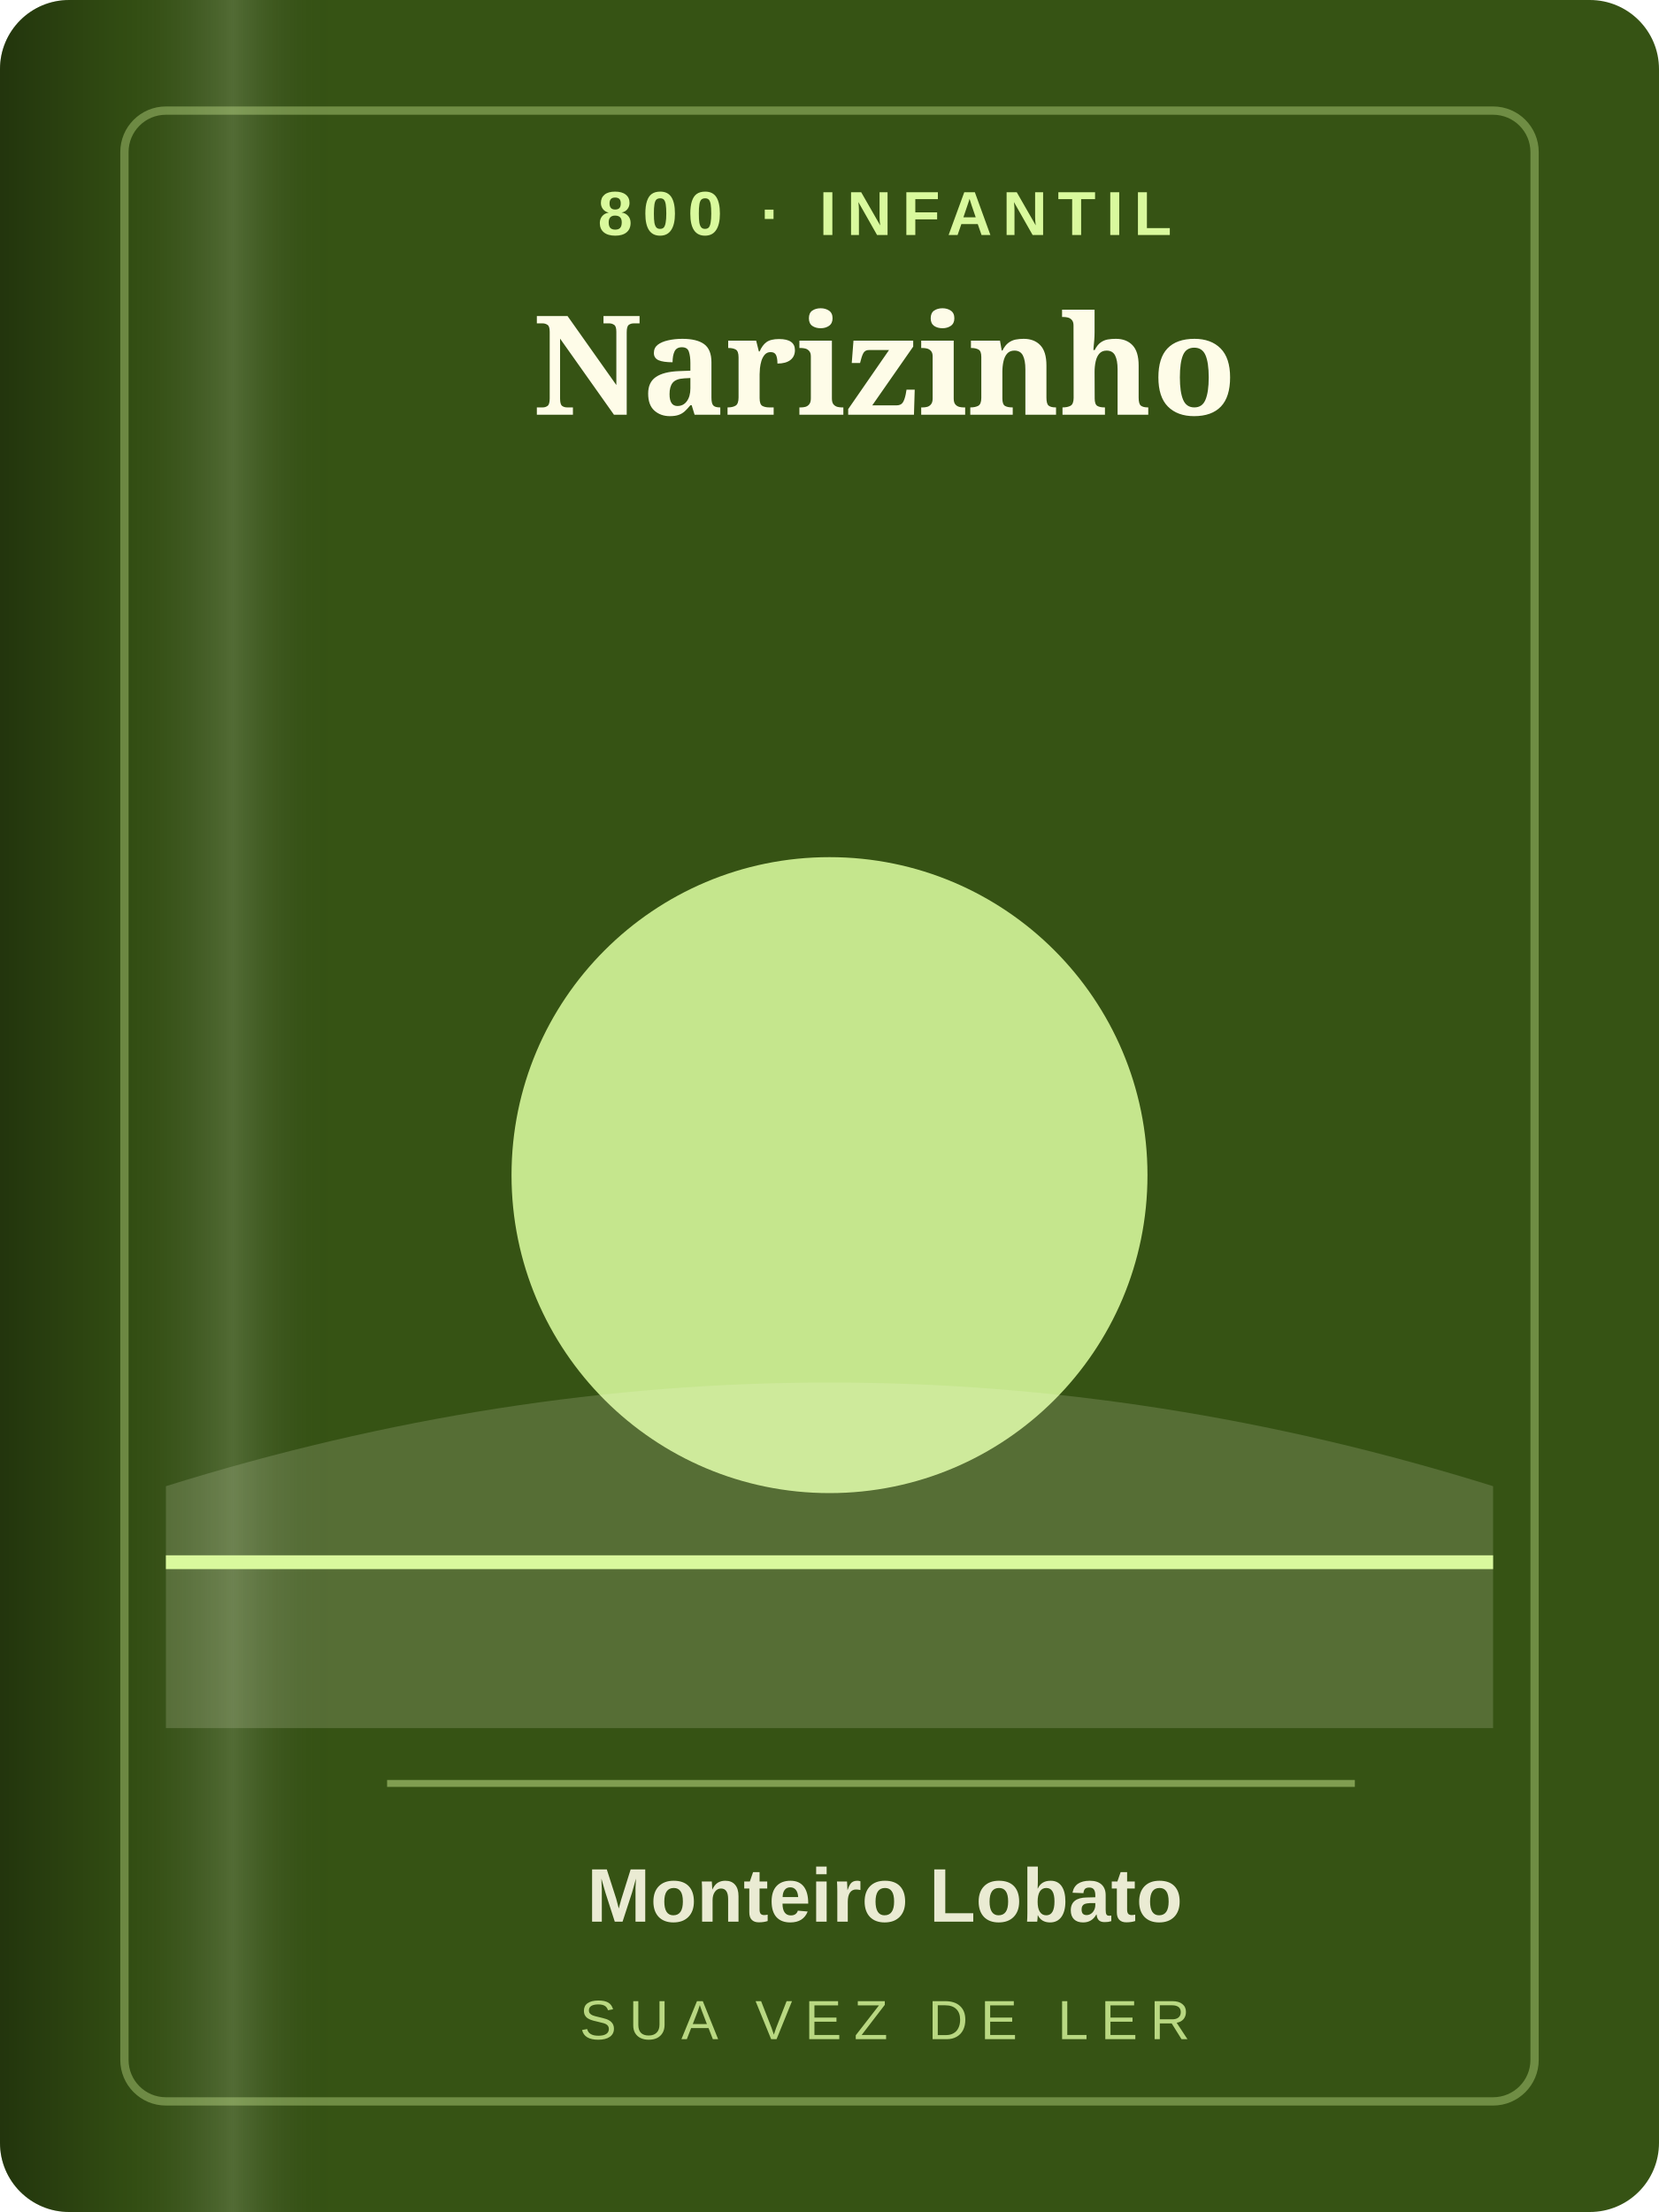
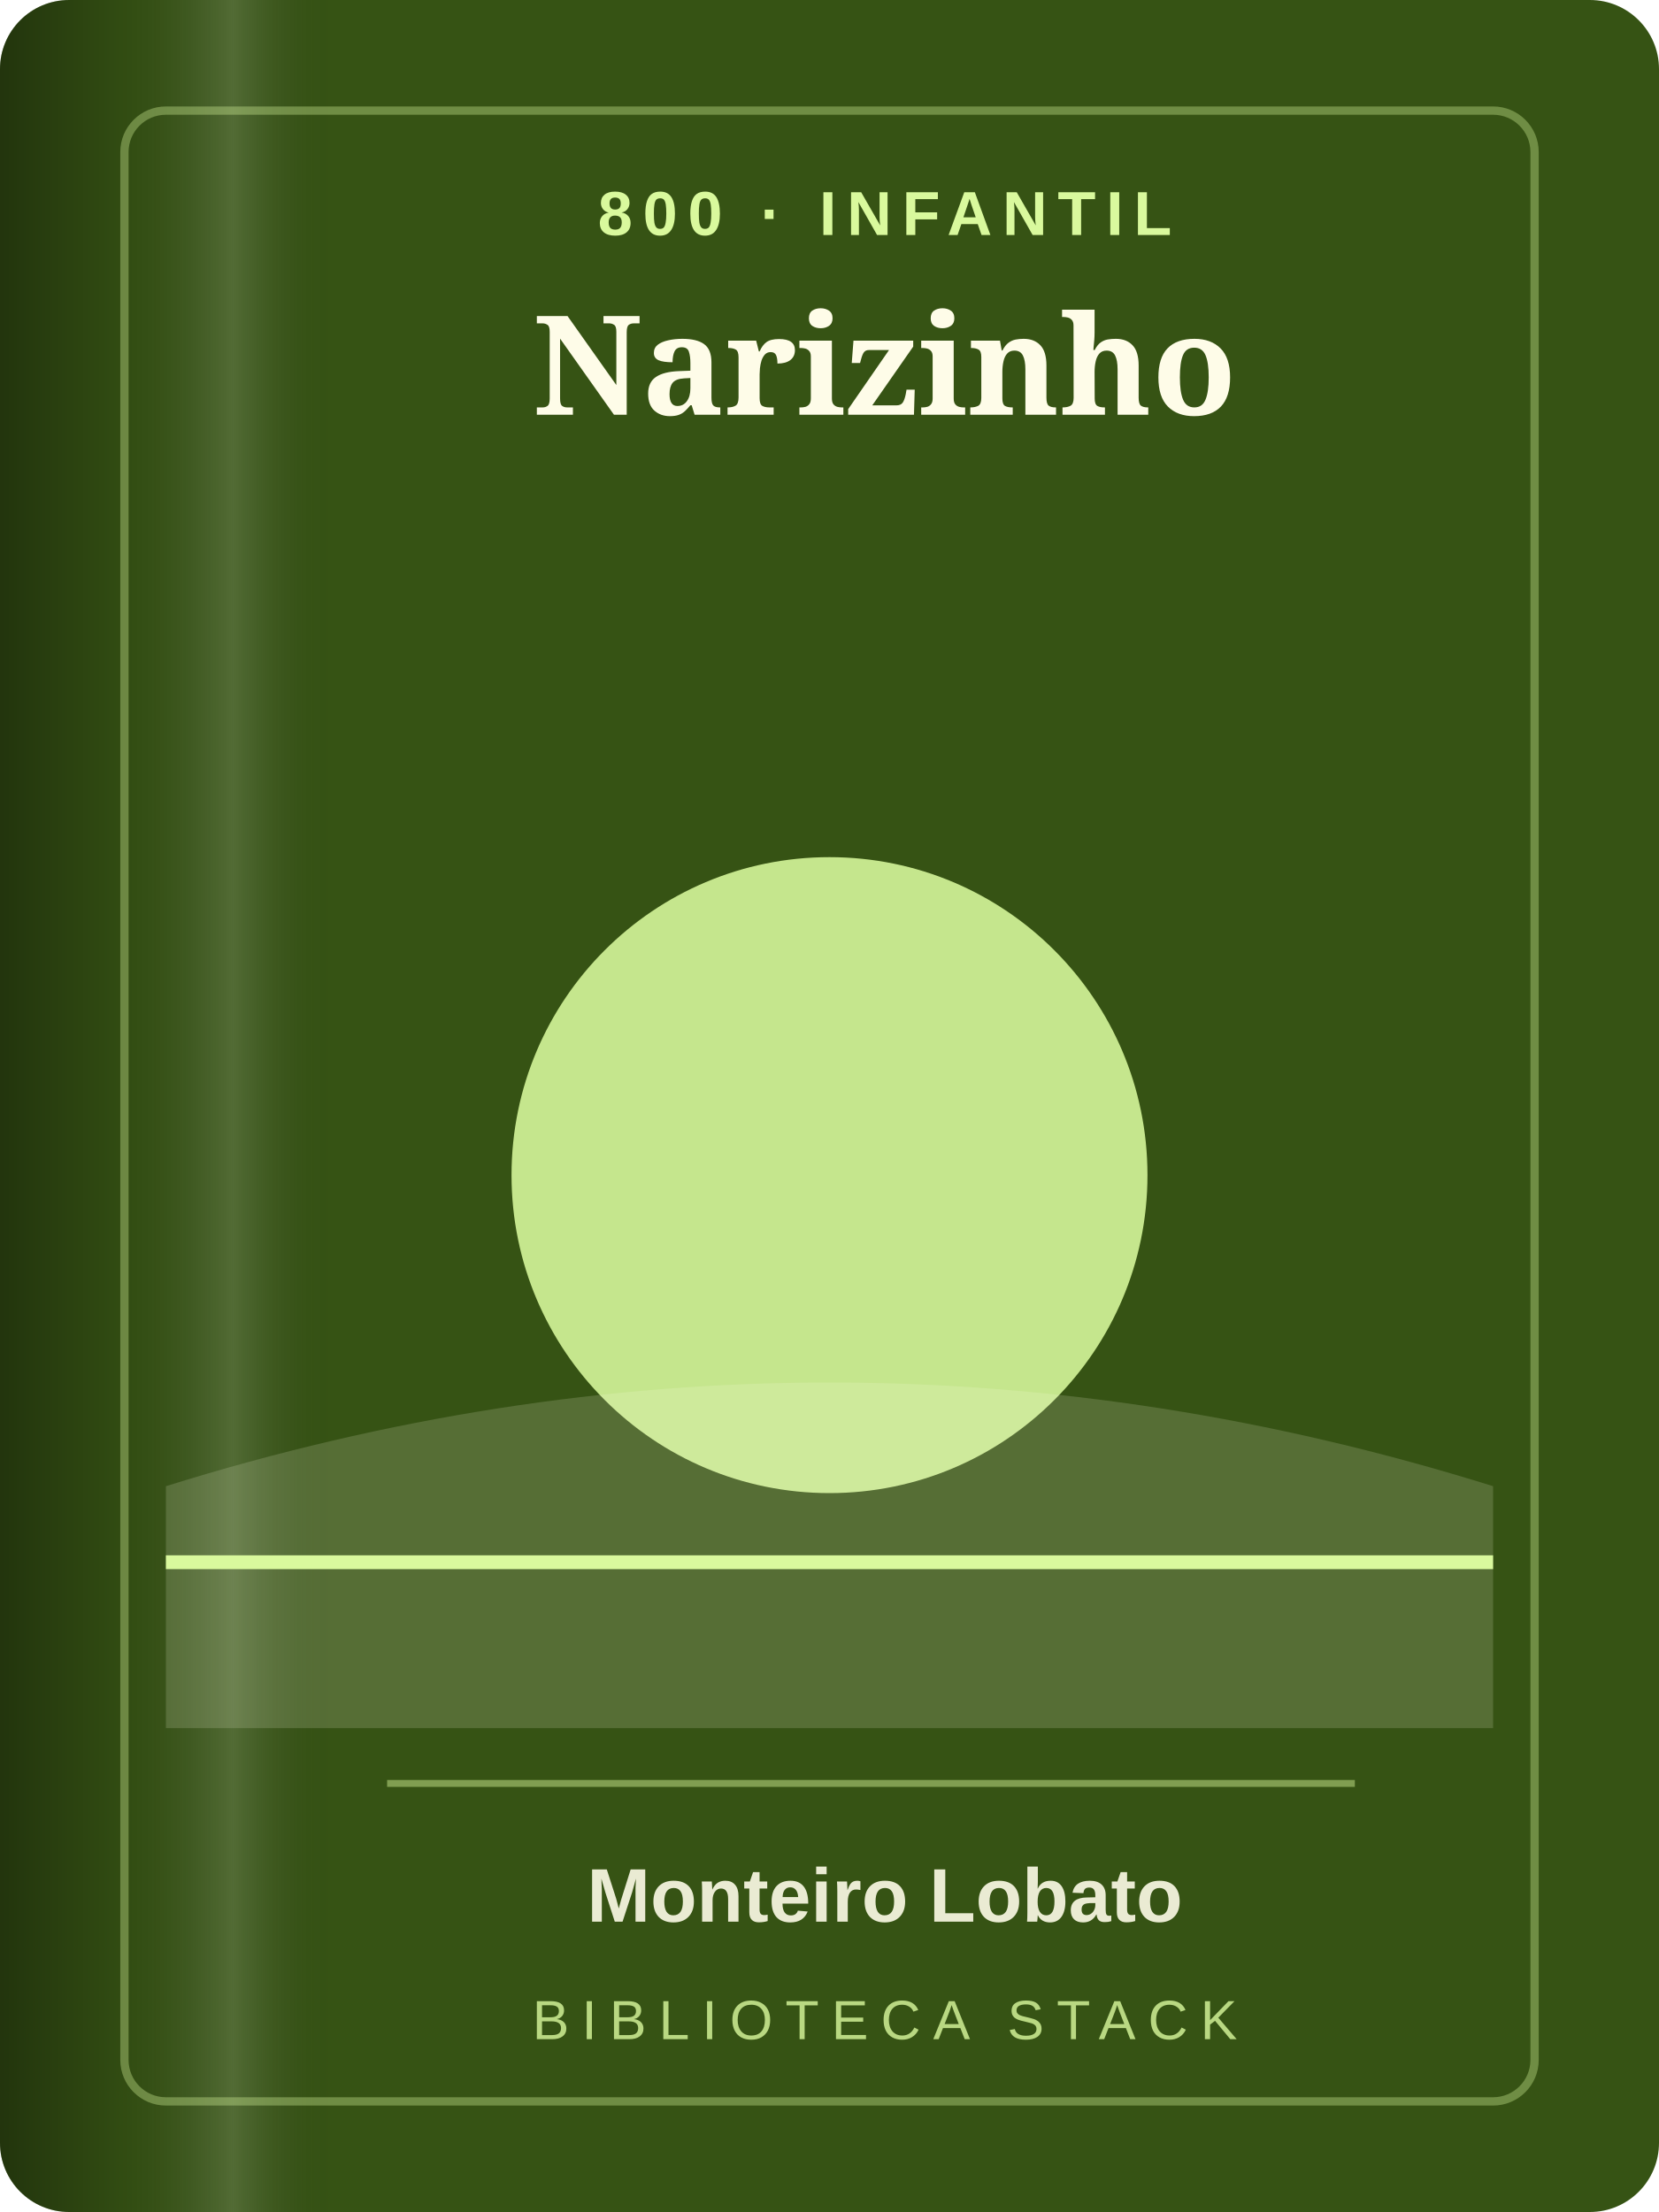
<svg xmlns="http://www.w3.org/2000/svg" viewBox="0 0 240 320" width="240" height="320">
  <defs>
    <linearGradient id="spine16" x1="0" y1="0" x2="1" y2="0">
      <stop offset="0%" stop-color="#000000" stop-opacity="0.36" />
      <stop offset="8%" stop-color="#000000" stop-opacity="0.06" />
      <stop offset="14%" stop-color="#FFFFFF" stop-opacity="0.14" />
      <stop offset="20%" stop-color="#000000" stop-opacity="0" />
    </linearGradient>
  </defs>
  <rect width="240" height="320" rx="10" fill="#365314" />
  <rect width="240" height="320" rx="10" fill="url(#spine16)" />
  <rect x="18" y="16" width="204" height="288" rx="6" fill="none" stroke="#D9F99D" stroke-opacity="0.35" stroke-width="1.2" />
  <text x="128" y="34" text-anchor="middle" font-family="Arial, sans-serif" font-size="9" font-weight="700" letter-spacing="1.5" fill="#D9F99D">800 · INFANTIL</text>
  <text x="128" y="60" text-anchor="middle" font-family="Georgia, serif" font-weight="700" font-size="20" fill="#FEFCE8">Narizinho</text>
  <circle cx="120" cy="170" r="46" fill="#D9F99D" opacity="0.88" />
  <path d="M24 215 Q120 185 216 215 L216 250 L24 250 Z" fill="#FEFCE8" opacity="0.16" />
  <line x1="24" y1="226" x2="216" y2="226" stroke="#D9F99D" stroke-width="2" />
  <line x1="56" y1="258" x2="196" y2="258" stroke="#D9F99D" stroke-opacity="0.45" stroke-width="1" />
  <text x="128" y="278" text-anchor="middle" font-family="Arial, sans-serif" font-size="11" font-weight="600" fill="#FEFCE8" opacity="0.9">Monteiro Lobato</text>
-   <text x="128" y="295" text-anchor="middle" font-family="Arial, sans-serif" font-size="8" letter-spacing="1.8" fill="#D9F99D" opacity="0.8">SUA VEZ DE LER</text>
+   <text x="128" y="295" text-anchor="middle" font-family="Arial, sans-serif" font-size="8" letter-spacing="1.8" fill="#D9F99D" opacity="0.8">BIBLIOTECA STACK</text>
</svg>
